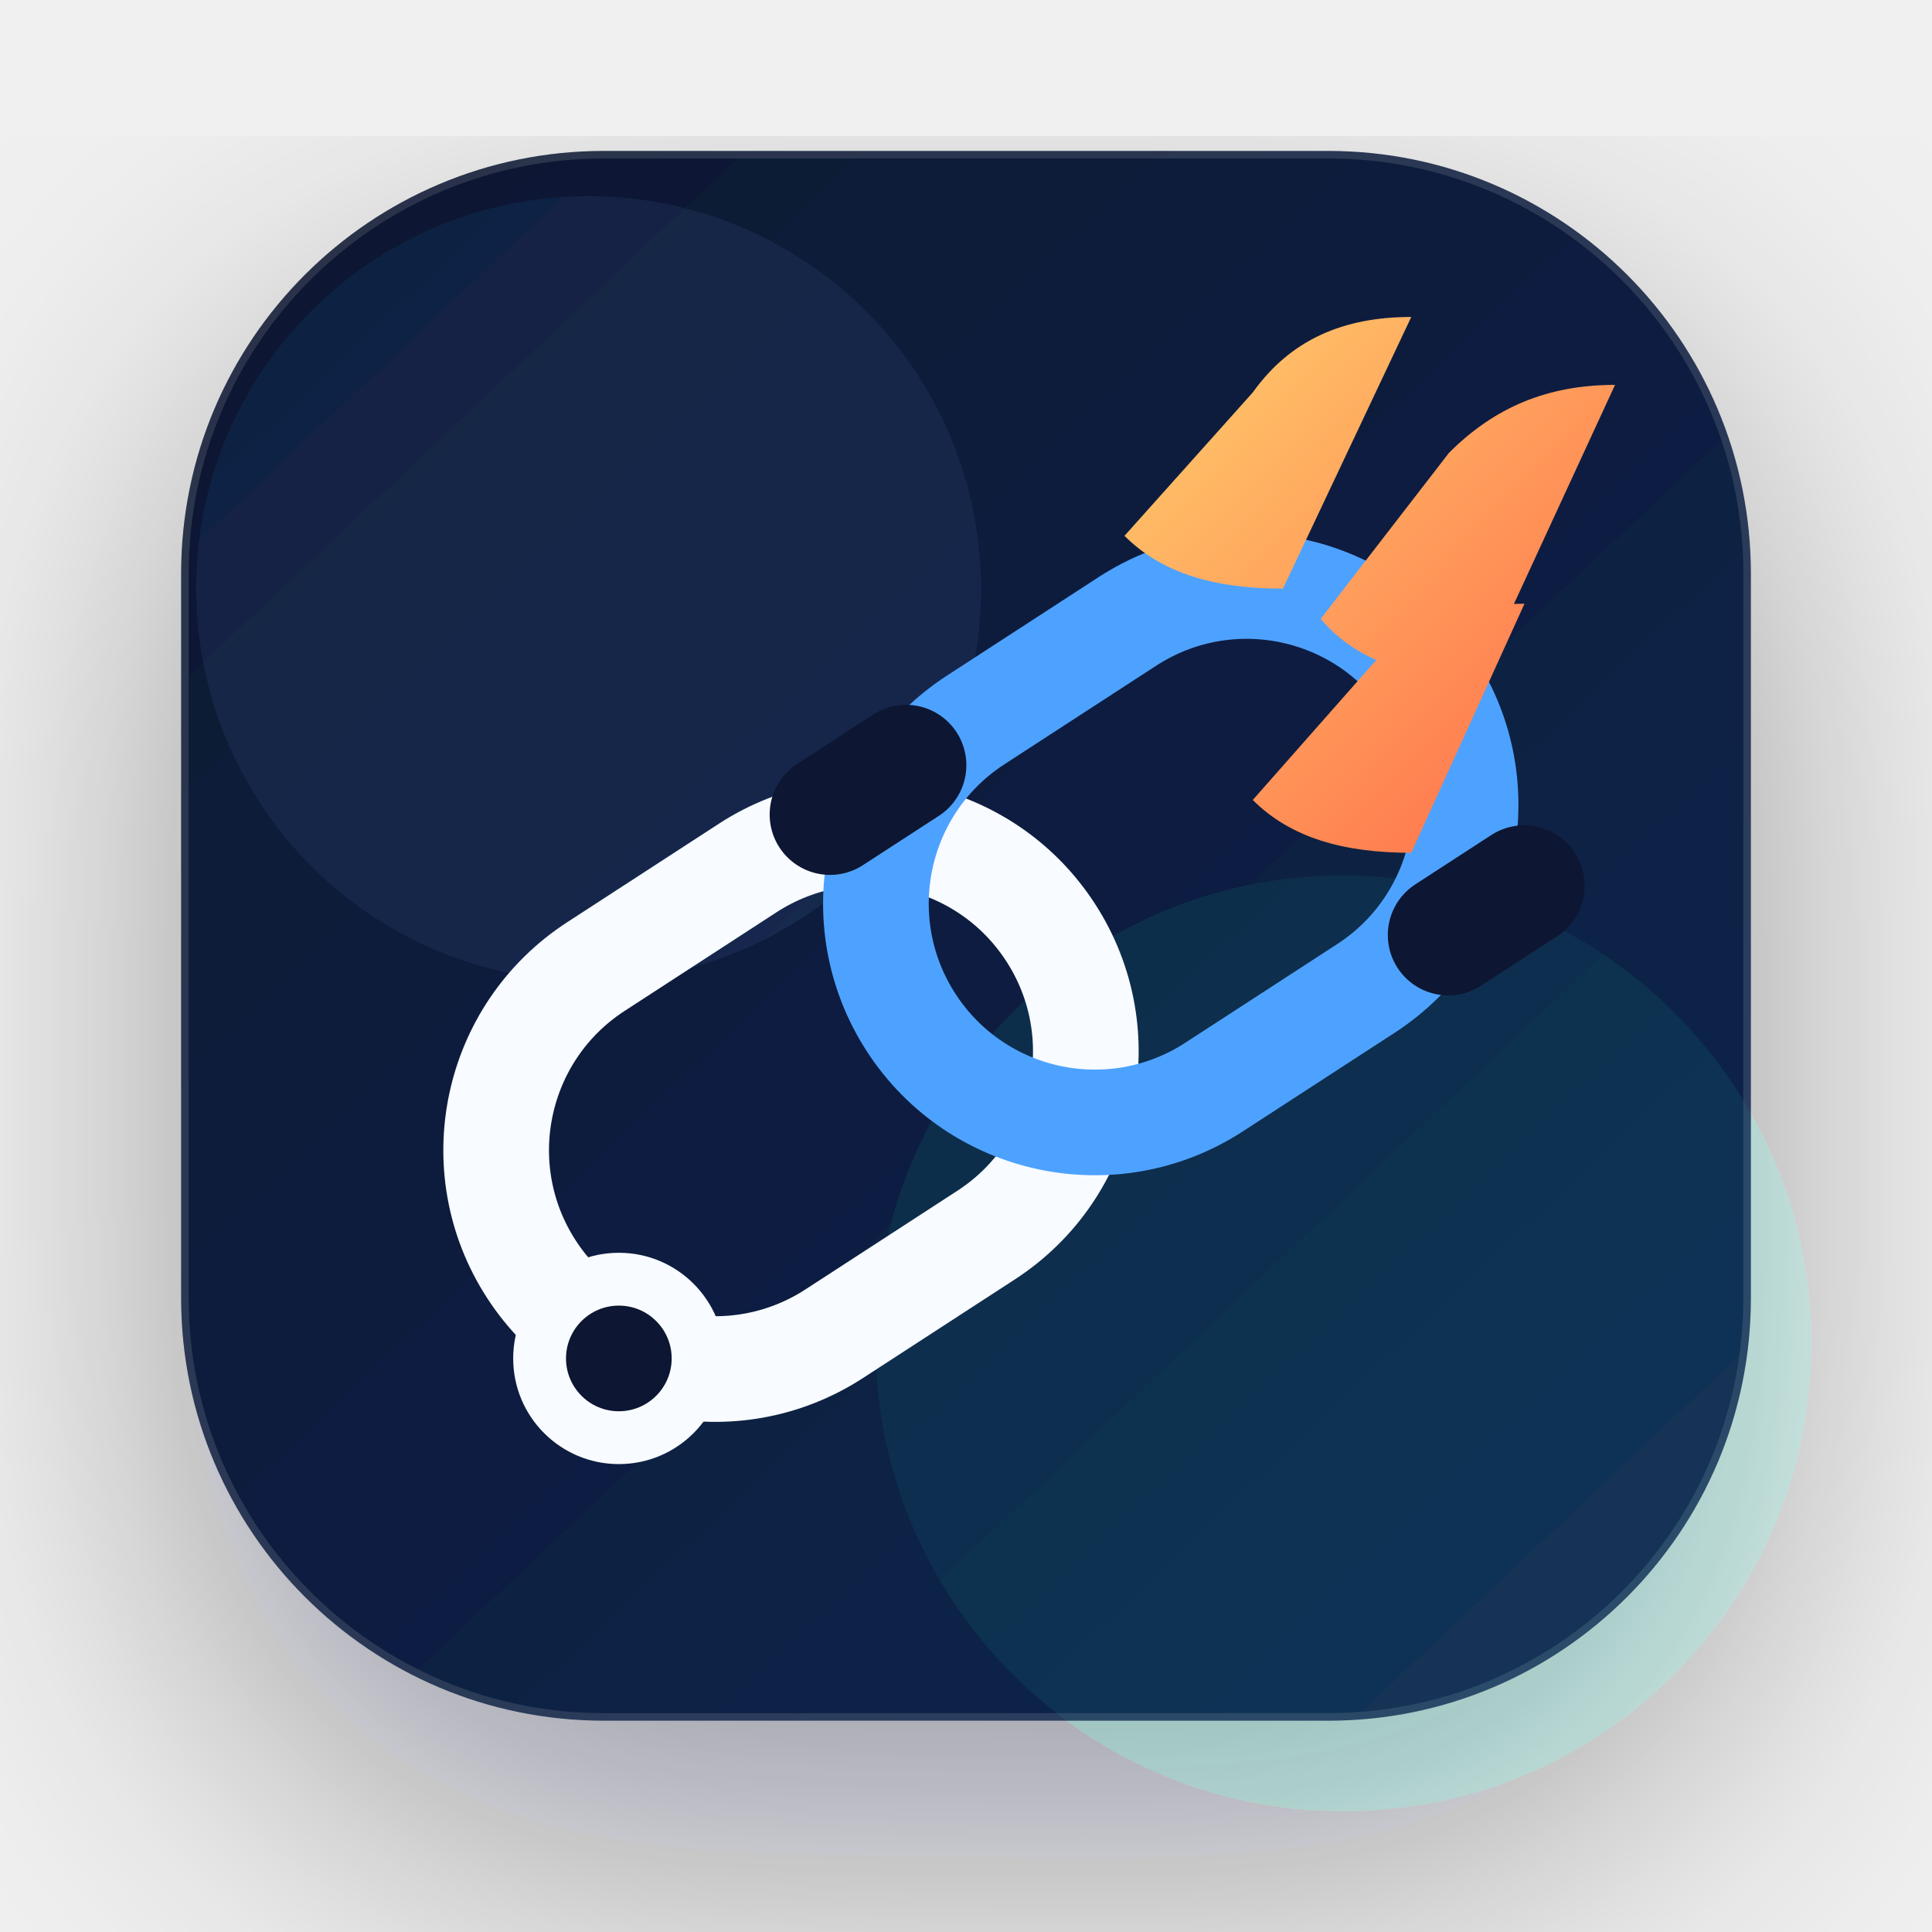
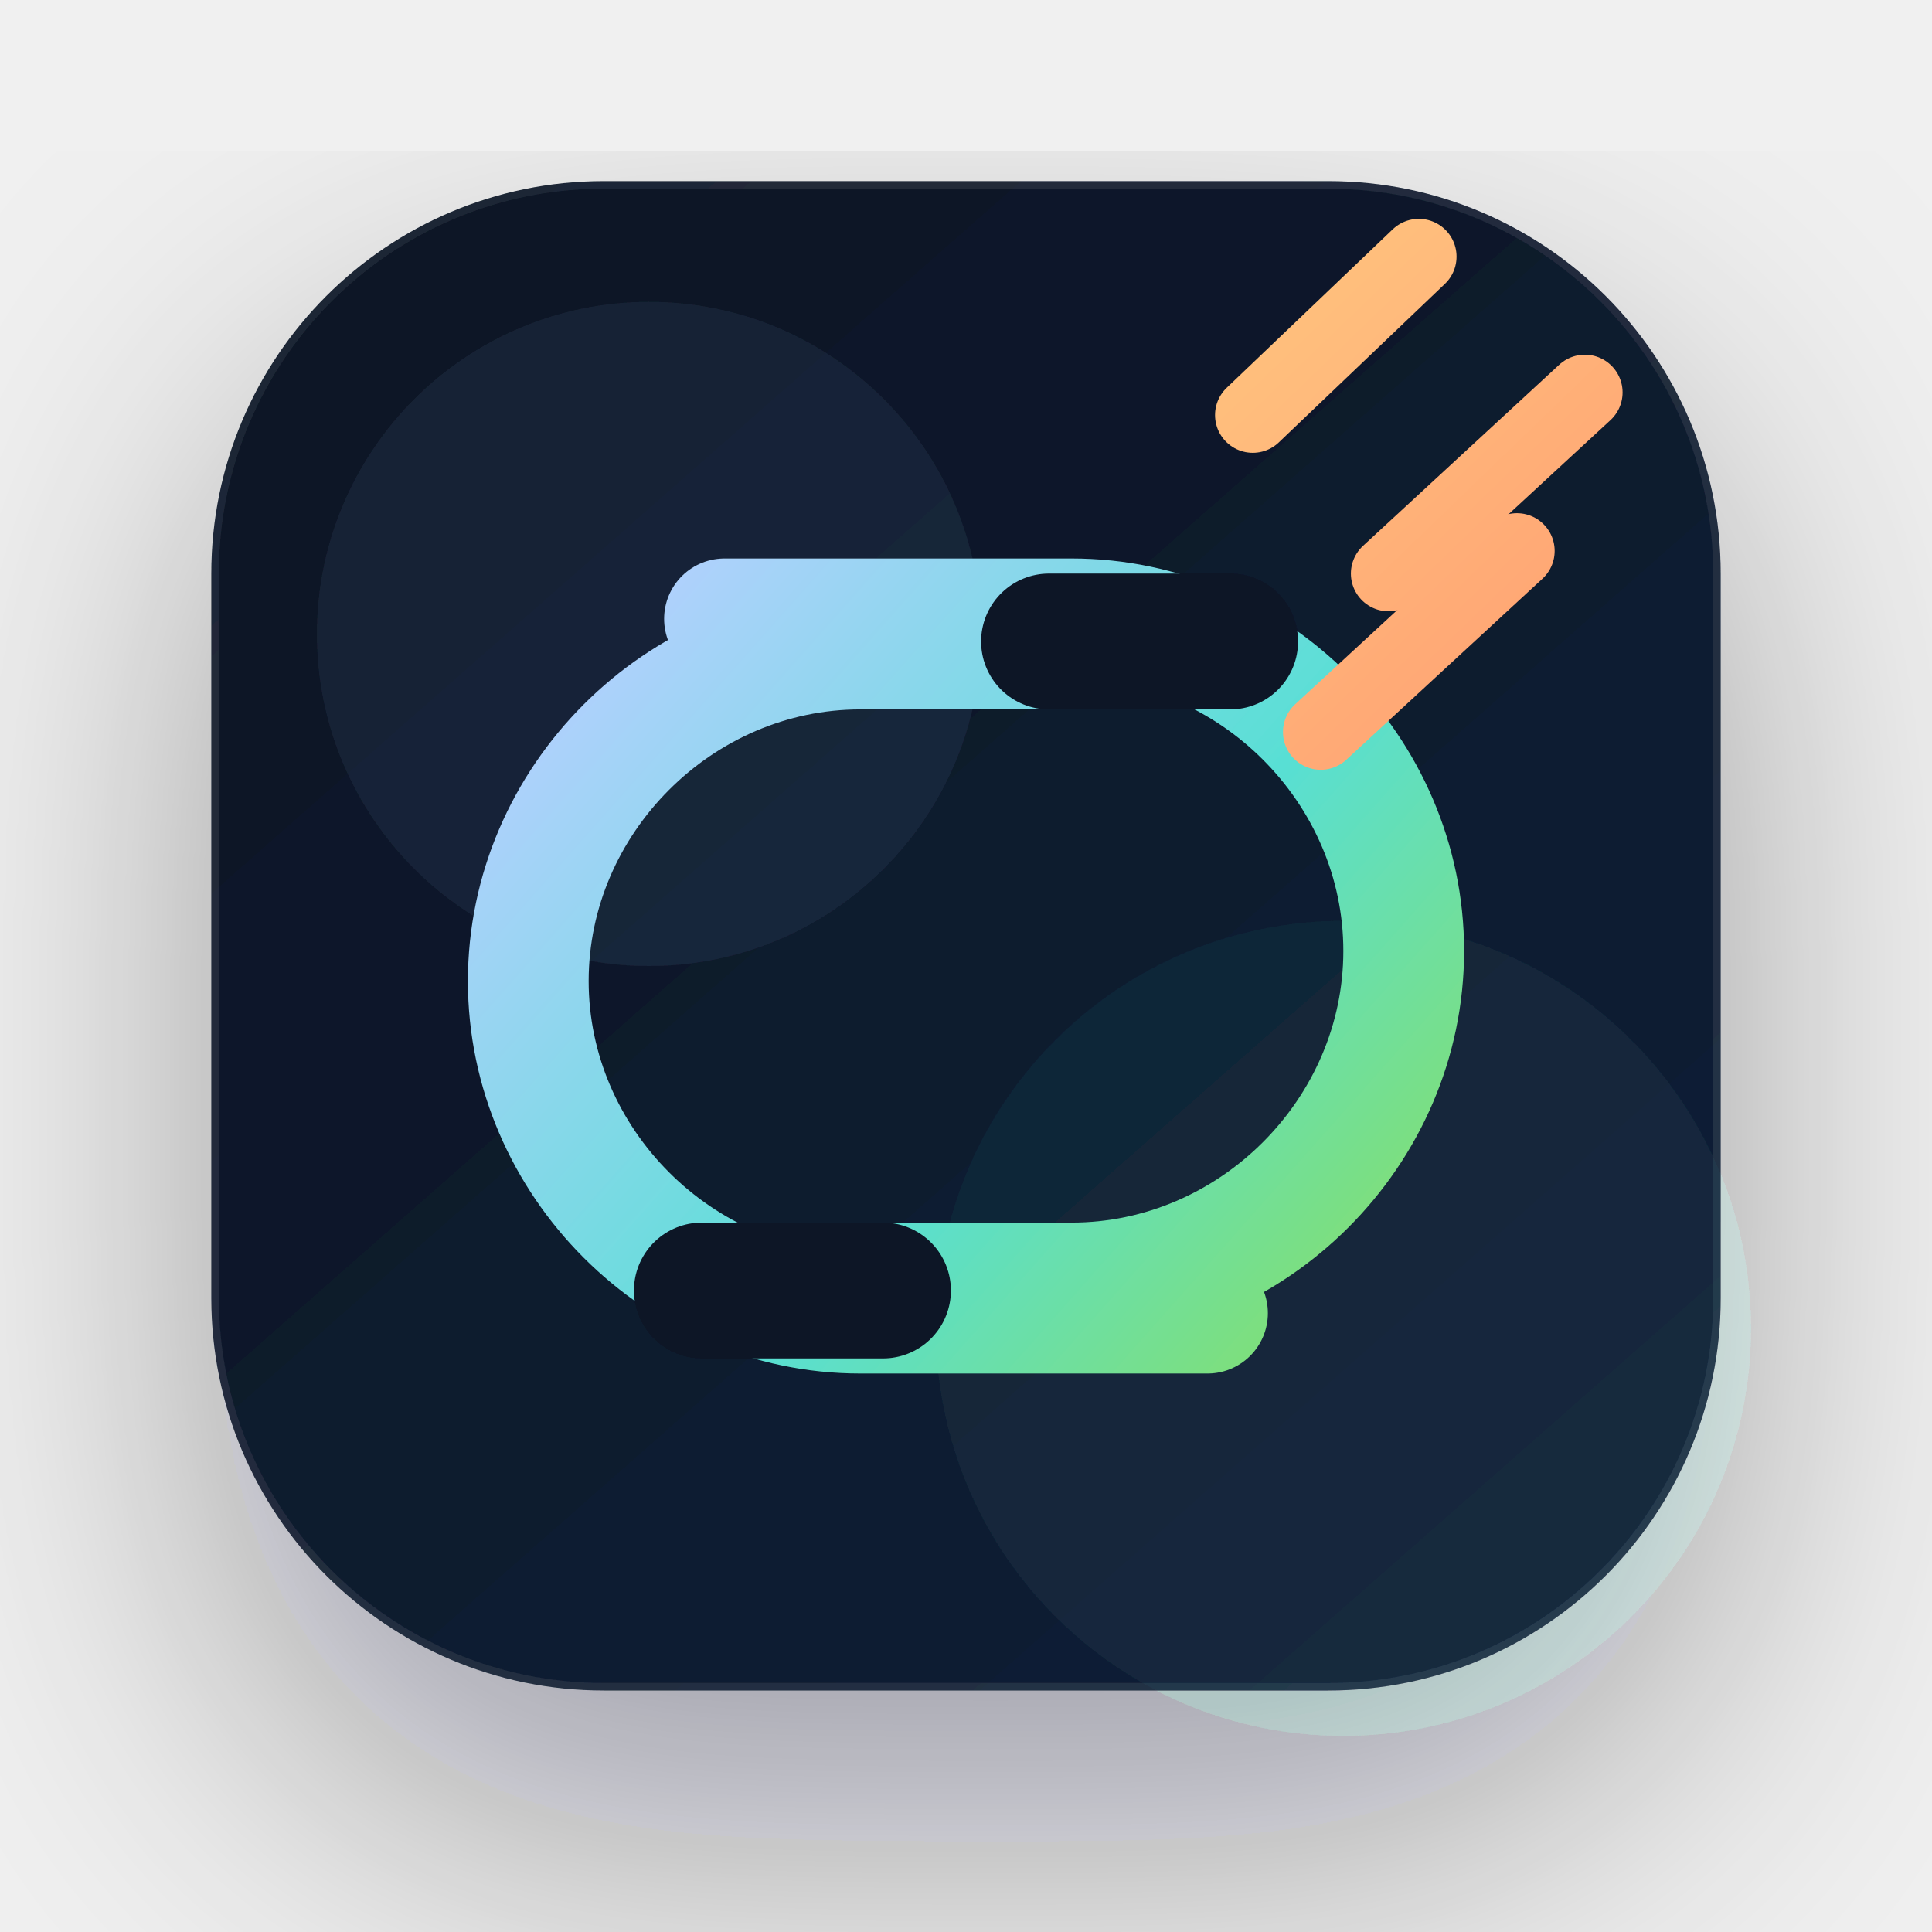
<svg xmlns="http://www.w3.org/2000/svg" width="256" height="256" viewBox="0 0 256 256" fill="none">
  <defs>
-     <linearGradient id="bg" x1="28" y1="20" x2="228" y2="232" gradientUnits="userSpaceOnUse">
-       <stop stop-color="#0C1730" />
-       <stop offset="1" stop-color="#102650" />
+     <linearGradient id="panel" x1="40" y1="28" x2="216" y2="228" gradientUnits="userSpaceOnUse">
+       <stop stop-color="#0C1524" />
+       <stop offset="1" stop-color="#102038" />
    </linearGradient>
-     <linearGradient id="brand" x1="62" y1="56" x2="194" y2="194" gradientUnits="userSpaceOnUse">
-       <stop stop-color="#4DA2FF" />
-       <stop offset="0.55" stop-color="#28D4C5" />
-       <stop offset="1" stop-color="#8EF56D" />
+     <linearGradient id="chain" x1="74" y1="86" x2="180" y2="180" gradientUnits="userSpaceOnUse">
+       <stop stop-color="#B5D0FF" />
+       <stop offset="0.58" stop-color="#58DFD4" />
+       <stop offset="1" stop-color="#85DF6A" />
    </linearGradient>
-     <linearGradient id="claw" x1="154" y1="48" x2="206" y2="98" gradientUnits="userSpaceOnUse">
-       <stop stop-color="#FFC76A" />
-       <stop offset="1" stop-color="#FF7A4F" />
+     <linearGradient id="claw" x1="156" y1="48" x2="210" y2="104" gradientUnits="userSpaceOnUse">
+       <stop stop-color="#FFC27D" />
+       <stop offset="1" stop-color="#FF9D72" />
    </linearGradient>
-     <filter id="shadow" x="0" y="0" width="256" height="256" filterUnits="userSpaceOnUse" color-interpolation-filters="sRGB">
-       <feDropShadow dx="0" dy="18" stdDeviation="24" flood-color="#08101E" flood-opacity="0.35" />
+     <filter id="glow" x="0" y="0" width="256" height="256" filterUnits="userSpaceOnUse" color-interpolation-filters="sRGB">
+       <feDropShadow dx="0" dy="20" stdDeviation="24" flood-color="#06111D" flood-opacity="0.34" />
    </filter>
  </defs>
-   <g filter="url(#shadow)">
-     <rect x="24" y="20" width="208" height="208" rx="56" fill="url(#bg)" />
-     <rect x="24.5" y="20.5" width="207" height="207" rx="55.5" stroke="#FFFFFF" stroke-opacity="0.12" />
-     <circle cx="78" cy="78" r="52" fill="#4DA2FF" fill-opacity="0.08" />
-     <circle cx="178" cy="178" r="62" fill="#28D4C5" fill-opacity="0.08" />
-     <g transform="translate(128 132) rotate(-33)">
-       <rect x="-68" y="-30" width="82" height="58" rx="29" stroke="#F8FBFF" stroke-width="14" />
-       <rect x="-8" y="-30" width="82" height="58" rx="29" stroke="url(#brand)" stroke-width="14" />
-       <path d="M-2 -30H10" stroke="#0C1730" stroke-width="16" stroke-linecap="round" />
-       <path d="M58 28H70" stroke="#0C1730" stroke-width="16" stroke-linecap="round" />
+   <g filter="url(#glow)">
+     <rect x="28" y="24" width="200" height="200" rx="52" fill="url(#panel)" />
+     <rect x="28.5" y="24.5" width="199" height="199" rx="51.5" stroke="#FFFFFF" stroke-opacity="0.08" />
+     <circle cx="86" cy="84" r="44" fill="#B5D0FF" fill-opacity="0.07" />
+     <circle cx="178" cy="176" r="54" fill="#58DFD4" fill-opacity="0.05" />
+     <g stroke="url(#chain)" stroke-width="16" stroke-linecap="round" stroke-linejoin="round">
+       <path d="M96 82H142C166 82 186 102 186 126C186 150 166 170 142 170H112" />
+       <path d="M160 174H114C90 174 70 154 70 130C70 106 90 86 114 86H144" />
    </g>
-     <g fill="url(#claw)">
-       <path d="M166 52C171 45 178 42 187 42L170 78C161 78 154 76 149 71L166 52Z" />
-       <path d="M192 60C198 54 205 51 214 51L196 90C188 90 180 88 175 82L192 60Z" />
-       <path d="M181 89C186 83 193 80 202 80L187 113C178 113 171 111 166 106L181 89Z" />
+     <g stroke="#0D1726" stroke-width="18" stroke-linecap="round">
+       <path d="M139 85H163" />
+       <path d="M93 171H117" />
    </g>
-     <circle cx="82" cy="180" r="14" fill="#F8FBFF" />
-     <circle cx="82" cy="180" r="7" fill="#0C1730" />
+     <g stroke="url(#claw)" stroke-width="10" stroke-linecap="round">
+       <path d="M166 55L188 34" />
+       <path d="M184 76L210 52" />
+       <path d="M175 97L201 73" />
+     </g>
  </g>
</svg>
